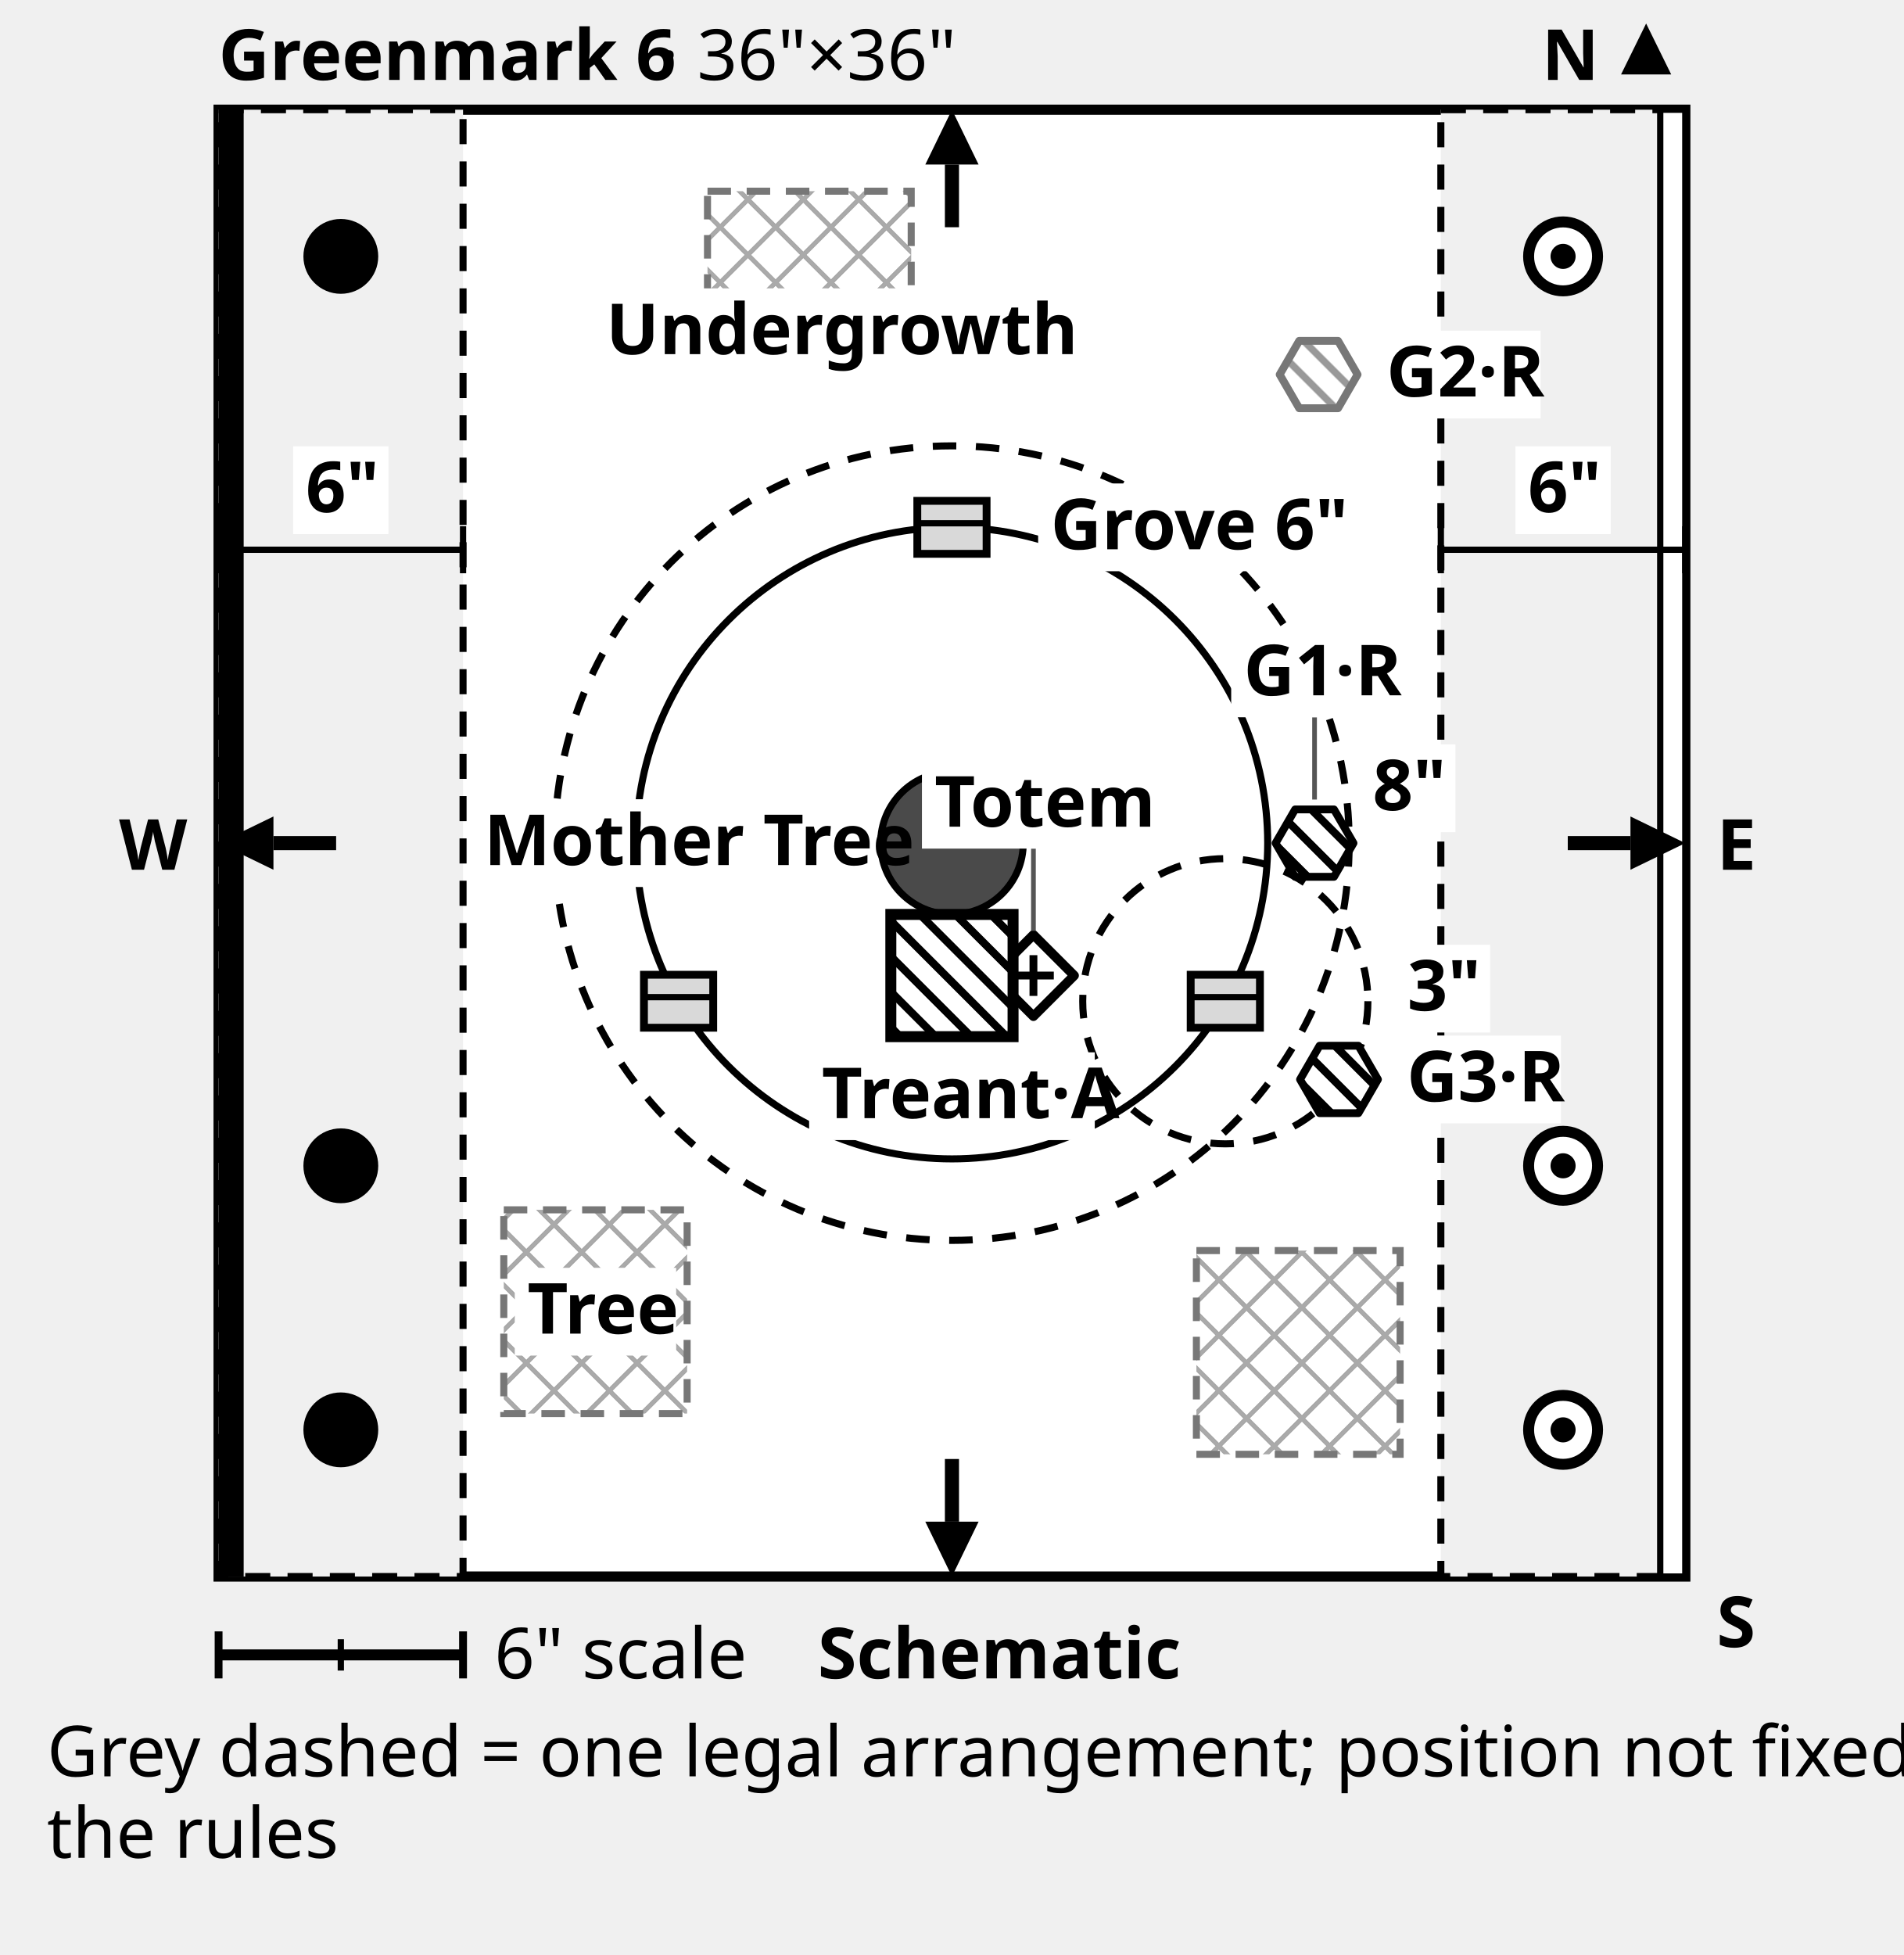
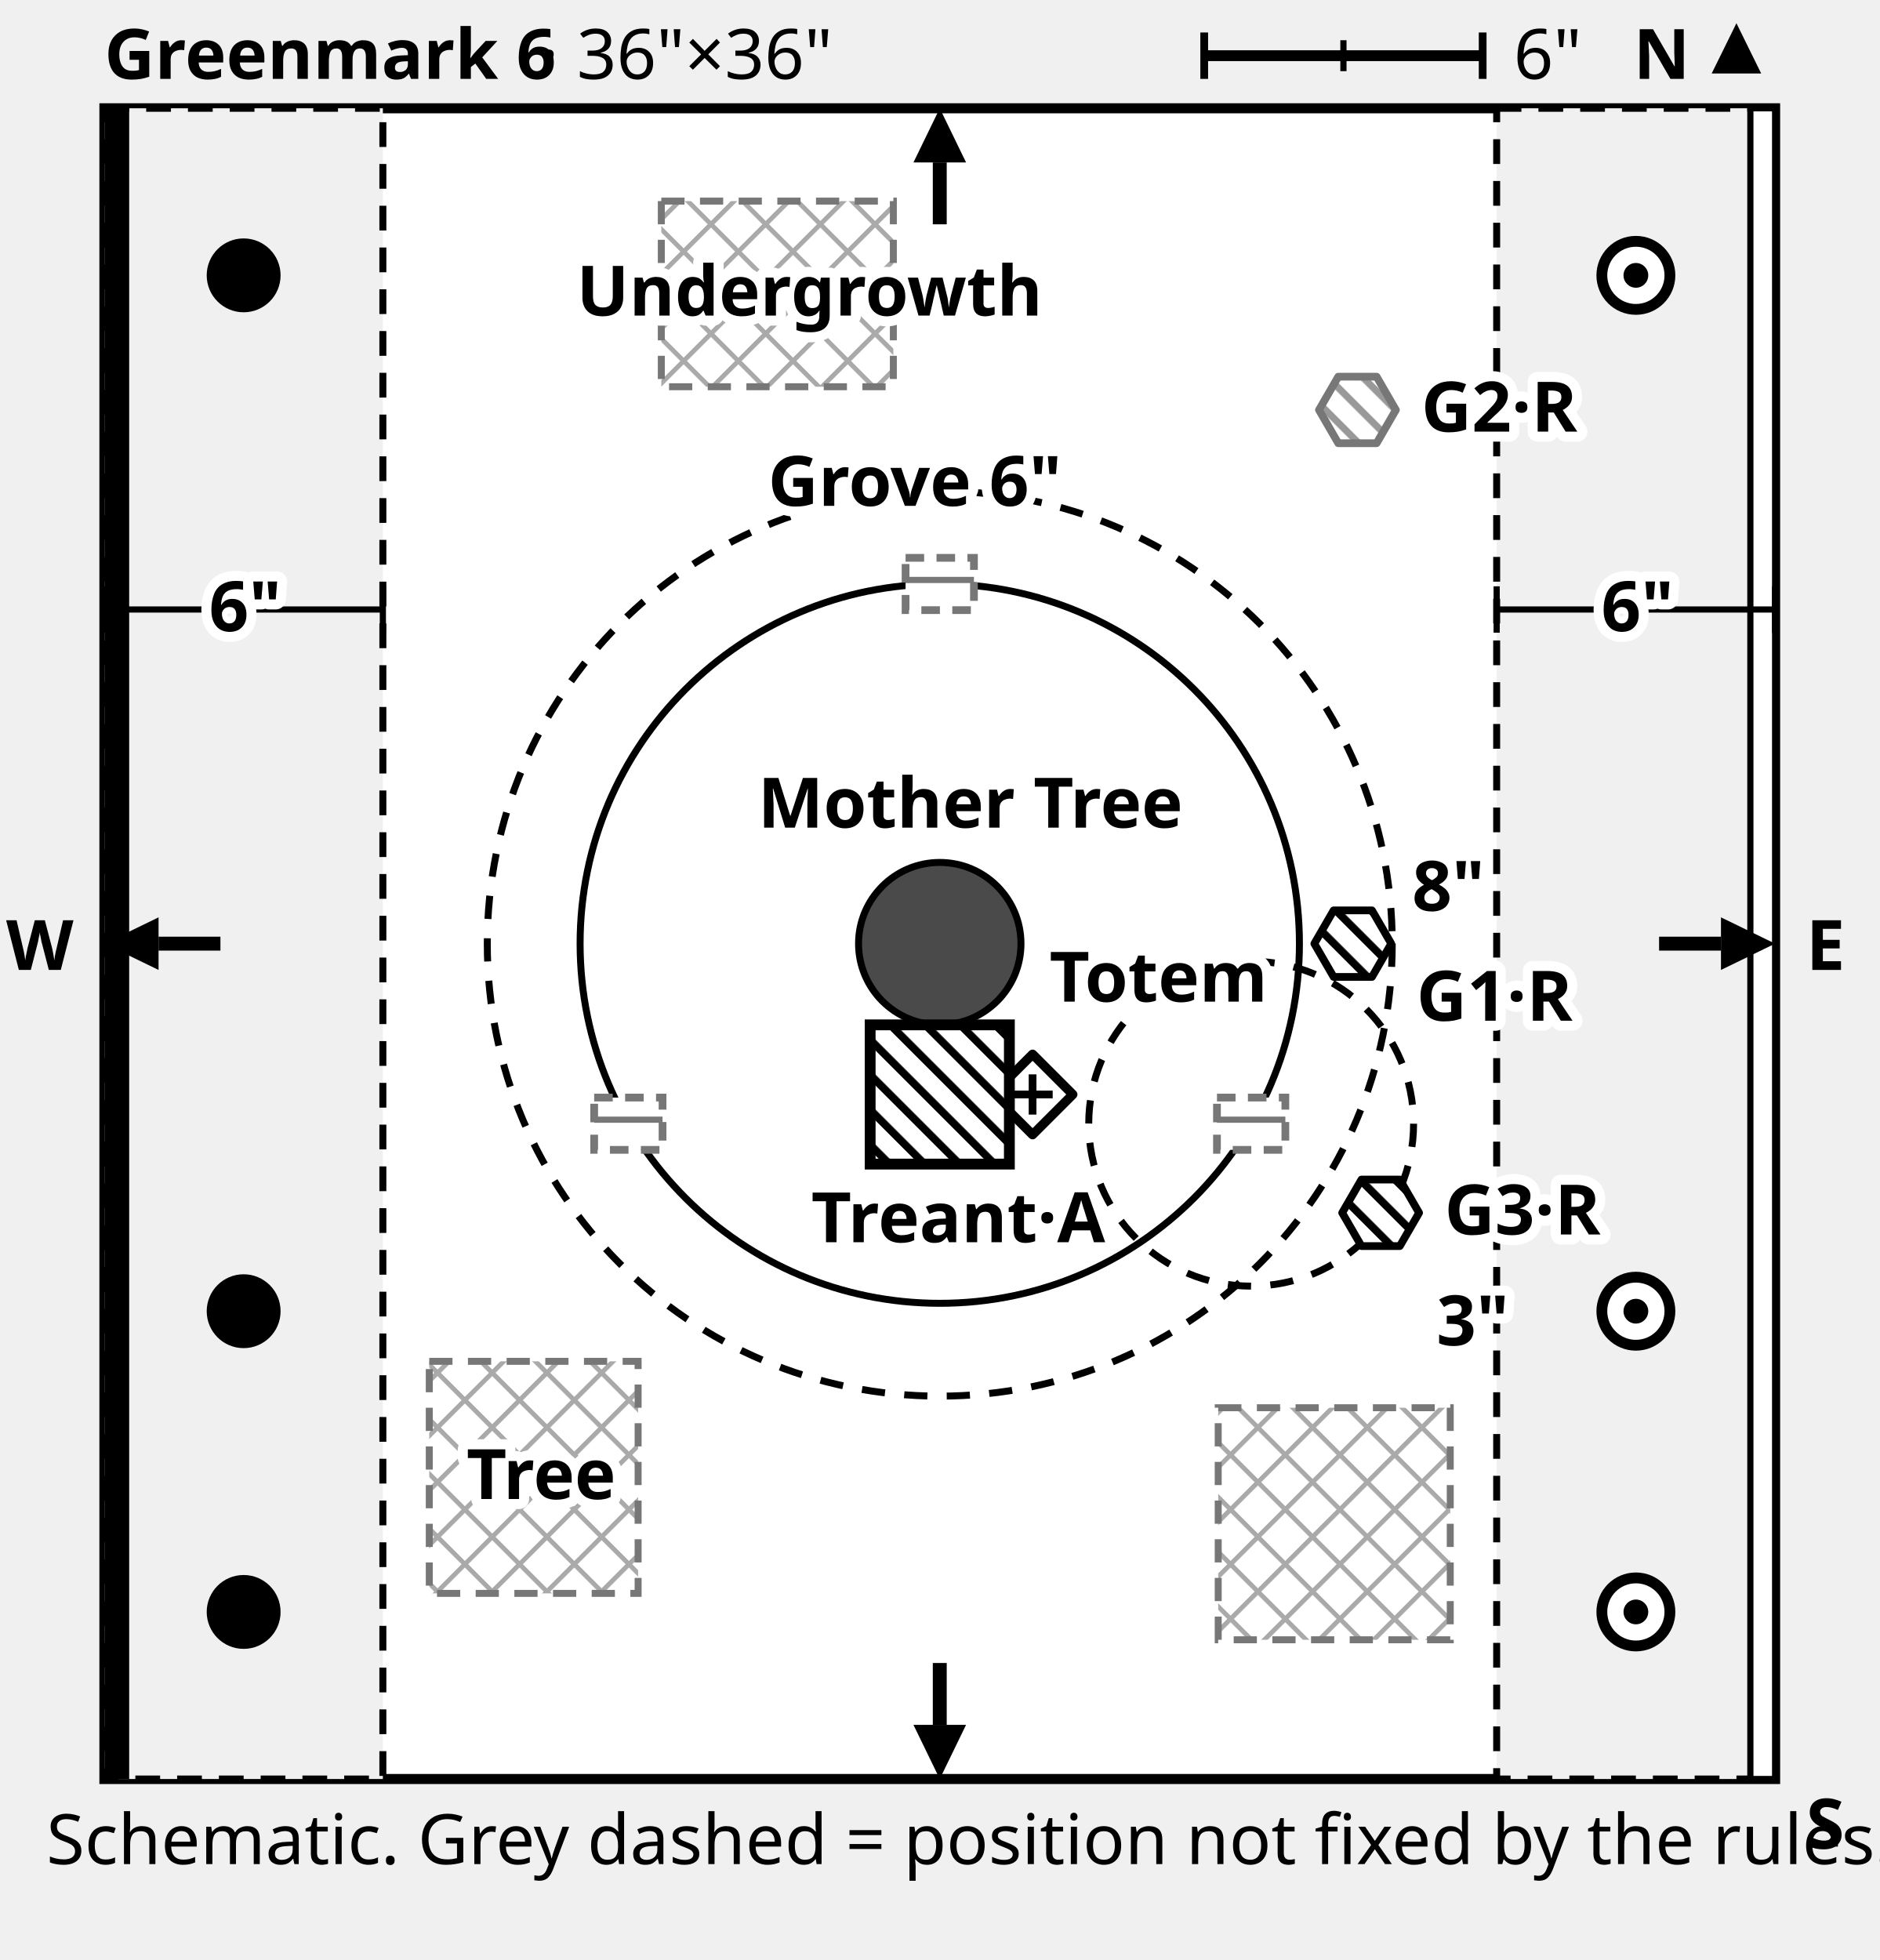
- <svg xmlns="http://www.w3.org/2000/svg" width="243pt" height="249.5pt" viewBox="0 0 243 249.5">
+ <svg xmlns="http://www.w3.org/2000/svg" width="243pt" height="253.4pt" viewBox="0 0 243 253.4">
  <defs>
    <pattern id="p-cover" width="5" height="5" patternUnits="userSpaceOnUse" patternTransform="rotate(45)">
      <rect width="5" height="5" fill="#fff" />
      <path d="M0 0.5H5M0.5 0V5" stroke="#444" stroke-width="0.7" fill="none" />
    </pattern>
    <pattern id="p-diff" width="4" height="4" patternUnits="userSpaceOnUse">
      <rect width="4" height="4" fill="#fff" />
      <circle cx="1" cy="1" r="0.75" fill="#222" />
      <circle cx="3" cy="3" r="0.75" fill="#222" />
    </pattern>
    <pattern id="p-imp" width="2.4" height="2.4" patternUnits="userSpaceOnUse" patternTransform="rotate(45)">
      <rect width="2.4" height="2.4" fill="#fff" />
      <path d="M0.4 0V2.4" stroke="#000" stroke-width="0.95" fill="none" />
    </pattern>
    <pattern id="p-mon" width="3.2" height="3.2" patternUnits="userSpaceOnUse" patternTransform="rotate(-45)">
      <rect width="3.2" height="3.2" fill="#fff" />
      <path d="M0.5 0V3.2" stroke="#000" stroke-width="1" fill="none" />
    </pattern>
    <pattern id="p-aoe" width="4" height="4" patternUnits="userSpaceOnUse" patternTransform="rotate(-45)">
      <rect width="4" height="4" fill="#fff" />
      <path d="M0.5 0V4" stroke="#777" stroke-width="1.4" fill="none" />
    </pattern>
  </defs>
  <defs>
    <pattern id="p-cover-l" width="5" height="5" patternUnits="userSpaceOnUse" patternTransform="rotate(45)">
      <rect width="5" height="5" fill="#fff" />
      <path d="M0 0.5H5M0.5 0V5" stroke="#aaa" stroke-width="0.6" fill="none" />
    </pattern>
    <pattern id="p-diff-l" width="4" height="4" patternUnits="userSpaceOnUse">
      <rect width="4" height="4" fill="#fff" />
      <circle cx="1" cy="1" r="0.7" fill="#999" />
      <circle cx="3" cy="3" r="0.7" fill="#999" />
    </pattern>
    <pattern id="p-imp-l" width="2.6" height="2.6" patternUnits="userSpaceOnUse" patternTransform="rotate(45)">
      <rect width="2.6" height="2.6" fill="#fff" />
      <path d="M0.4 0V2.6" stroke="#aaa" stroke-width="0.8" fill="none" />
    </pattern>
    <pattern id="p-mon-l" width="3.2" height="3.2" patternUnits="userSpaceOnUse" patternTransform="rotate(-45)">
      <rect width="3.2" height="3.2" fill="#fff" />
      <path d="M0.5 0V3.2" stroke="#999" stroke-width="0.9" fill="none" />
    </pattern>
    <pattern id="p-water" width="6" height="4" patternUnits="userSpaceOnUse">
      <rect width="6" height="4" fill="#fff" />
      <path d="M0 2.2Q1.5 0.4 3 2.2T6 2.2" stroke="#333" stroke-width="0.8" fill="none" />
    </pattern>
    <pattern id="p-water-l" width="6" height="4" patternUnits="userSpaceOnUse">
      <rect width="6" height="4" fill="#fff" />
      <path d="M0 2.2Q1.5 0.4 3 2.2T6 2.2" stroke="#aaa" stroke-width="0.8" fill="none" />
    </pattern>
    <pattern id="p-slip" width="6" height="6" patternUnits="userSpaceOnUse" patternTransform="rotate(-30)">
      <rect width="6" height="6" fill="#fff" />
      <path d="M0.5 1.5H3.5M3.5 4.5H5.5" stroke="#333" stroke-width="0.9" fill="none" />
    </pattern>
    <pattern id="p-slip-l" width="6" height="6" patternUnits="userSpaceOnUse" patternTransform="rotate(-30)">
      <rect width="6" height="6" fill="#fff" />
      <path d="M0.5 1.5H3.5M3.5 4.5H5.5" stroke="#aaa" stroke-width="0.9" fill="none" />
    </pattern>
-     <clipPath id="bclip">
-       <rect x="22.5" y="14" width="198" height="198" />
-     </clipPath>
    <pattern id="p-dark" width="4" height="4" patternUnits="userSpaceOnUse">
      <rect width="4" height="4" fill="#d9d9d9" />
      <path d="M0 4L4 0" stroke="#fff" stroke-width="0.9" fill="none" />
    </pattern>
+     <pattern id="p-diffo" width="4" height="4" patternUnits="userSpaceOnUse">
+       <circle cx="1" cy="1" r="0.8" fill="#222" />
+       <circle cx="3" cy="3" r="0.8" fill="#222" />
+     </pattern>
+     <pattern id="p-diffo-l" width="4" height="4" patternUnits="userSpaceOnUse">
+       <circle cx="1" cy="1" r="0.8" fill="#999" />
+       <circle cx="3" cy="3" r="0.8" fill="#999" />
+     </pattern>
+     <pattern id="p-chasm" width="6" height="6" patternUnits="userSpaceOnUse">
+       <rect width="6" height="6" fill="#d4d4d4" />
+       <path d="M1.5 0V6M4.5 0V6" stroke="#333" stroke-width="1.1" stroke-dasharray="2.6 1.6" fill="none" />
+     </pattern>
+     <pattern id="p-chasm-l" width="6" height="6" patternUnits="userSpaceOnUse">
+       <rect width="6" height="6" fill="#efefef" />
+       <path d="M1.5 0V6M4.5 0V6" stroke="#aaa" stroke-width="1.1" stroke-dasharray="2.6 1.6" fill="none" />
+     </pattern>
+     <clipPath id="bclip">
+       <rect x="13.5" y="14" width="216" height="216" />
+     </clipPath>
  </defs>
-   <rect x="27.9" y="14" width="187.2" height="187.2" fill="#fff" stroke="#000" stroke-width="1.3" />
-   <rect x="27.9" y="14" width="31.2" height="187.2" fill="#f0f0f0" stroke="#000" stroke-width="0.9" stroke-dasharray="3.2 2.2" />
-   <rect x="27.9" y="14" width="3.2" height="187.2" fill="#000" />
-   <line x1="27.9" y1="70.16" x2="59.1" y2="70.16" stroke="#000" stroke-width="0.8" stroke-linecap="butt" />
-   <line x1="27.9" y1="67.16" x2="27.9" y2="73.16" stroke="#000" stroke-width="0.8" stroke-linecap="butt" />
-   <line x1="59.1" y1="67.16" x2="59.1" y2="73.16" stroke="#000" stroke-width="0.8" stroke-linecap="butt" />
-   <rect x="183.9" y="14" width="31.2" height="187.2" fill="#f0f0f0" stroke="#000" stroke-width="0.9" stroke-dasharray="3.2 2.2" />
-   <rect x="211.9" y="14" width="3.2" height="187.2" fill="#fff" stroke="#000" stroke-width="0.8" />
-   <line x1="183.9" y1="70.16" x2="215.1" y2="70.16" stroke="#000" stroke-width="0.8" stroke-linecap="butt" />
-   <line x1="183.9" y1="67.16" x2="183.9" y2="73.16" stroke="#000" stroke-width="0.8" stroke-linecap="butt" />
-   <line x1="215.1" y1="67.16" x2="215.1" y2="73.16" stroke="#000" stroke-width="0.8" stroke-linecap="butt" />
-   <circle cx="121.5" cy="107.6" r="40.3" fill="none" stroke="#000" stroke-width="0.9" />
-   <circle cx="121.5" cy="107.6" r="9.1" fill="#4a4a4a" stroke="#000" stroke-width="0.9" />
-   <rect x="64.3" y="154.4" width="23.4" height="26" fill="url(#p-cover-l)" stroke="#777" stroke-width="0.9" stroke-dasharray="3 2" />
-   <rect x="152.7" y="159.6" width="26" height="26" fill="url(#p-cover-l)" stroke="#777" stroke-width="0.9" stroke-dasharray="3 2" />
-   <rect x="90.3" y="24.4" width="26" height="20.8" fill="url(#p-cover-l)" stroke="#777" stroke-width="0.9" stroke-dasharray="3 2" />
-   <circle cx="121.5" cy="107.6" r="50.7" fill="none" stroke="#000" stroke-width="0.9" stroke-dasharray="3 2.5" />
-   <circle cx="156.39" cy="127.78" r="18.2" fill="none" stroke="#000" stroke-width="0.9" stroke-dasharray="3 2.5" />
-   <polygon points="131.9,119.3 137.1,124.5 131.9,129.7 126.7,124.5" fill="#fff" stroke="#000" stroke-width="1.2" stroke-linejoin="round" />
-   <line x1="129.3" y1="124.5" x2="134.5" y2="124.5" stroke="#000" stroke-width="1" stroke-linecap="butt" />
-   <line x1="131.9" y1="121.9" x2="131.9" y2="127.1" stroke="#000" stroke-width="1" stroke-linecap="butt" />
-   <rect x="117.08" y="63.92" width="8.84" height="6.76" fill="#d9d9d9" stroke="#000" stroke-width="1" />
-   <line x1="117.08" y1="66.78" x2="125.92" y2="66.78" stroke="#000" stroke-width="0.8" stroke-linecap="butt" />
-   <rect x="151.97" y="124.4" width="8.84" height="6.76" fill="#d9d9d9" stroke="#000" stroke-width="1" />
-   <line x1="151.97" y1="127.26" x2="160.81" y2="127.26" stroke="#000" stroke-width="0.8" stroke-linecap="butt" />
-   <rect x="82.19" y="124.4" width="8.84" height="6.76" fill="#d9d9d9" stroke="#000" stroke-width="1" />
-   <line x1="82.19" y1="127.26" x2="91.03" y2="127.26" stroke="#000" stroke-width="0.8" stroke-linecap="butt" />
-   <rect x="113.7" y="116.7" width="15.6" height="15.6" fill="url(#p-mon)" stroke="#000" stroke-width="1.4" />
-   <polygon points="172.75,107.6 170.26,111.9 165.3,111.9 162.81,107.6 165.3,103.3 170.26,103.3" fill="url(#p-mon)" stroke="#000" stroke-width="1" stroke-linejoin="round" />
-   <polygon points="173.27,47.8 170.78,52.1 165.82,52.1 163.33,47.8 165.82,43.5 170.78,43.5" fill="url(#p-mon-l)" stroke="#777" stroke-width="1" stroke-linejoin="round" />
-   <polygon points="175.87,137.76 173.38,142.06 168.42,142.06 165.93,137.76 168.42,133.46 173.38,133.46" fill="url(#p-mon)" stroke="#000" stroke-width="1" stroke-linejoin="round" />
-   <line x1="121.5" y1="29" x2="121.5" y2="21" stroke="#000" stroke-width="1.8" stroke-linecap="butt" />
-   <polygon points="121.5,14 124.9,21 118.1,21" fill="#000" />
-   <line x1="200.1" y1="107.6" x2="208.1" y2="107.6" stroke="#000" stroke-width="1.8" stroke-linecap="butt" />
-   <polygon points="215.1,107.6 208.1,111 208.1,104.2" fill="#000" />
-   <line x1="121.5" y1="186.2" x2="121.5" y2="194.2" stroke="#000" stroke-width="1.8" stroke-linecap="butt" />
-   <polygon points="121.5,201.2 118.1,194.2 124.9,194.2" fill="#000" />
-   <line x1="42.9" y1="107.6" x2="34.9" y2="107.6" stroke="#000" stroke-width="1.8" stroke-linecap="butt" />
-   <polygon points="27.9,107.6 34.9,104.2 34.9,111" fill="#000" />
-   <circle cx="43.5" cy="32.72" r="4.4" fill="#000" stroke="#000" stroke-width="0.75" />
-   <circle cx="43.5" cy="148.78" r="4.4" fill="#000" stroke="#000" stroke-width="0.75" />
-   <circle cx="43.5" cy="182.48" r="4.4" fill="#000" stroke="#000" stroke-width="0.75" />
-   <circle cx="199.5" cy="32.72" r="4.4" fill="#fff" stroke="#000" stroke-width="1.4" />
-   <circle cx="199.5" cy="32.72" r="1.6" fill="#000" />
-   <circle cx="199.5" cy="148.78" r="4.4" fill="#fff" stroke="#000" stroke-width="1.4" />
-   <circle cx="199.5" cy="148.78" r="1.6" fill="#000" />
-   <circle cx="199.5" cy="182.48" r="4.4" fill="#fff" stroke="#000" stroke-width="1.4" />
-   <circle cx="199.5" cy="182.48" r="1.6" fill="#000" />
-   <rect x="37.42" y="56.96" width="12.16" height="11.2" fill="#fff" />
-   <text x="39.02" y="65.36" font-weight="600" font-family="'Source Sans 3'" font-size="9" fill="#000">6"</text>
-   <rect x="193.42" y="56.96" width="12.16" height="11.2" fill="#fff" />
-   <text x="195.02" y="65.36" font-weight="600" font-family="'Source Sans 3'" font-size="9" fill="#000">6"</text>
-   <rect x="65.7" y="161.8" width="20.6" height="11.2" fill="#fff" />
-   <text x="67.3" y="170.2" font-weight="600" font-family="'Source Sans 3'" font-size="9" fill="#000">Tree</text>
-   <rect x="75.74" y="36.8" width="55.11" height="11.2" fill="#fff" />
-   <text x="77.34" y="45.2" font-weight="600" font-family="'Source Sans 3'" font-size="9" fill="#000">Undergrowth</text>
-   <rect x="132.5" y="61.7" width="36.92" height="11.2" fill="#fff" />
-   <text x="134.1" y="70.1" font-weight="600" font-family="'Source Sans 3'" font-size="9" fill="#000">Grove 6"</text>
-   <rect x="60.17" y="102" width="50.23" height="11.2" fill="#fff" />
-   <text x="61.77" y="110.4" font-weight="600" font-family="'Source Sans 3'" font-size="9" fill="#000">Mother Tree</text>
-   <rect x="173.6" y="95" width="12.16" height="11.2" fill="#fff" />
-   <text x="175.2" y="103.4" font-weight="600" font-family="'Source Sans 3'" font-size="9" fill="#000">8"</text>
-   <rect x="178.03" y="120.57" width="12.16" height="11.2" fill="#fff" />
-   <text x="179.63" y="128.97" font-weight="600" font-family="'Source Sans 3'" font-size="9" fill="#000">3"</text>
-   <line x1="131.9" y1="118.8" x2="131.9" y2="108.3" stroke="#555" stroke-width="0.6" stroke-linecap="butt" />
-   <rect x="117.67" y="97.1" width="28.45" height="11.2" fill="#fff" />
-   <text x="119.27" y="105.5" font-weight="600" font-family="'Source Sans 3'" font-size="9" fill="#000">Totem</text>
-   <rect x="103.27" y="134.3" width="36.46" height="11.2" fill="#fff" />
-   <text x="104.87" y="142.7" font-weight="600" font-family="'Source Sans 3'" font-size="9" fill="#000">Treant·A</text>
-   <line x1="167.78" y1="102.04" x2="167.78" y2="91.54" stroke="#555" stroke-width="0.6" stroke-linecap="butt" />
-   <rect x="157.14" y="80.34" width="21.27" height="11.2" fill="#fff" />
-   <text x="158.74" y="88.74" font-weight="600" font-family="'Source Sans 3'" font-size="9" fill="#000">G1·R</text>
-   <rect x="175.36" y="42.2" width="21.27" height="11.2" fill="#fff" />
-   <text x="176.96" y="50.6" font-weight="600" font-family="'Source Sans 3'" font-size="9" fill="#000">G2·R</text>
-   <rect x="177.96" y="132.16" width="21.27" height="11.2" fill="#fff" />
-   <text x="179.56" y="140.56" font-weight="600" font-family="'Source Sans 3'" font-size="9" fill="#000">G3·R</text>
-   <text x="27.9" y="10.2" font-weight="700" font-family="'Source Sans 3'" font-size="9" fill="#000">Greenmark 6</text>
-   <text x="84.22" y="10.2" font-weight="400" font-family="'Source Sans 3'" font-size="9" fill="#000">·  36"×36"</text>
-   <polygon points="210.1,3 206.9,9.5 213.3,9.5" fill="#000" />
-   <text x="204.1" y="10.2" font-weight="700" font-family="'Source Sans 3'" font-size="9" fill="#000" text-anchor="end">N</text>
-   <text x="23.9" y="111" font-weight="700" font-family="'Source Sans 3'" font-size="9" fill="#000" text-anchor="end">W</text>
-   <text x="219.1" y="111" font-weight="700" font-family="'Source Sans 3'" font-size="9" fill="#000">E</text>
-   <line x1="27.9" y1="211.2" x2="59.1" y2="211.2" stroke="#000" stroke-width="1.4" stroke-linecap="butt" />
-   <line x1="27.9" y1="208.2" x2="27.9" y2="214.2" stroke="#000" stroke-width="1" stroke-linecap="butt" />
-   <line x1="59.1" y1="208.2" x2="59.1" y2="214.2" stroke="#000" stroke-width="1" stroke-linecap="butt" />
-   <line x1="43.5" y1="209.2" x2="43.5" y2="213.2" stroke="#000" stroke-width="0.8" stroke-linecap="butt" />
-   <text x="63.1" y="214.2" font-weight="400" font-family="'Source Sans 3'" font-size="9" fill="#000">6" scale</text>
-   <text x="104.38" y="214.2" font-weight="600" font-family="'Source Sans 3'" font-size="9" fill="#000">Schematic</text>
-   <text x="215.1" y="214.2" font-family="'Source Sans 3'" font-size="9" fill="#000" />
-   <text x="219.1" y="210.2" font-weight="700" font-family="'Source Sans 3'" font-size="9" fill="#000">S</text>
-   <text x="6" y="226.7" font-weight="400" font-family="'Source Sans 3'" font-size="9" fill="#000">Grey dashed = one legal arrangement; position not fixed by</text>
-   <text x="6" y="237.1" font-weight="400" font-family="'Source Sans 3'" font-size="9" fill="#000">the rules</text>
+   <rect x="13.5" y="14" width="216" height="216" fill="#fff" stroke="#000" stroke-width="1.3" />
+   <g data-glyph="zone-A">
+     <rect x="13.5" y="14" width="36" height="216" fill="#f0f0f0" stroke="#000" stroke-width="0.9" stroke-dasharray="3.2 2.2" />
+     <rect x="13.5" y="14" width="3.2" height="216" fill="#000" />
+   </g>
+   <g data-glyph="dim">
+     <line x1="13.5" y1="78.8" x2="49.5" y2="78.8" stroke="#000" stroke-width="0.8" stroke-linecap="butt" />
+     <line x1="13.5" y1="75.8" x2="13.5" y2="81.8" stroke="#000" stroke-width="0.8" stroke-linecap="butt" />
+     <line x1="49.5" y1="75.8" x2="49.5" y2="81.8" stroke="#000" stroke-width="0.8" stroke-linecap="butt" />
+   </g>
+   <g data-glyph="zone-B">
+     <rect x="193.5" y="14" width="36" height="216" fill="#f0f0f0" stroke="#000" stroke-width="0.9" stroke-dasharray="3.2 2.2" />
+     <rect x="226.3" y="14" width="3.2" height="216" fill="#fff" stroke="#000" stroke-width="0.8" />
+   </g>
+   <g data-glyph="dim">
+     <line x1="193.5" y1="78.8" x2="229.5" y2="78.8" stroke="#000" stroke-width="0.8" stroke-linecap="butt" />
+     <line x1="193.5" y1="75.8" x2="193.5" y2="81.8" stroke="#000" stroke-width="0.8" stroke-linecap="butt" />
+     <line x1="229.5" y1="75.8" x2="229.5" y2="81.8" stroke="#000" stroke-width="0.8" stroke-linecap="butt" />
+   </g>
+   <g data-glyph="ter-open">
+     <circle cx="121.5" cy="122" r="46.5" fill="none" stroke="#000" stroke-width="0.9" />
+   </g>
+   <g data-glyph="ter-blocking">
+     <circle cx="121.5" cy="122" r="10.5" fill="#4a4a4a" stroke="#000" stroke-width="0.9" />
+   </g>
+   <g data-glyph="ter-cover" data-state="illus">
+     <rect x="55.5" y="176" width="27" height="30" fill="url(#p-cover-l)" stroke="#777" stroke-width="0.9" stroke-dasharray="3 2" />
+   </g>
+   <g data-glyph="ter-cover" data-state="illus">
+     <rect x="157.5" y="182" width="30" height="30" fill="url(#p-cover-l)" stroke="#777" stroke-width="0.9" stroke-dasharray="3 2" />
+   </g>
+   <g data-glyph="ter-cover" data-state="illus">
+     <rect x="85.5" y="26" width="30" height="24" fill="url(#p-cover-l)" stroke="#777" stroke-width="0.9" stroke-dasharray="3 2" />
+   </g>
+   <g data-glyph="ring">
+     <g clip-path="url(#bclip)">
+       <circle cx="121.5" cy="122" r="58.5" fill="none" stroke="#000" stroke-width="0.9" stroke-dasharray="3 2.5" />
+     </g>
+   </g>
+   <g data-glyph="ring">
+     <g clip-path="url(#bclip)">
+       <circle cx="161.76" cy="145.28" r="21" fill="none" stroke="#000" stroke-width="0.9" stroke-dasharray="3 2.5" />
+     </g>
+   </g>
+   <g data-glyph="obj">
+     <polygon points="133.5,136.3 138.7,141.5 133.5,146.7 128.3,141.5" fill="#fff" stroke="#000" stroke-width="1.2" stroke-linejoin="round" />
+     <line x1="130.9" y1="141.5" x2="136.1" y2="141.5" stroke="#000" stroke-width="1" stroke-linecap="butt" />
+     <line x1="133.5" y1="138.9" x2="133.5" y2="144.1" stroke="#000" stroke-width="1" stroke-linecap="butt" />
+   </g>
+   <g data-glyph="chest" data-state="illus">
+     <rect x="117.08" y="72.12" width="8.84" height="6.76" fill="#fff" stroke="#777" stroke-width="1" stroke-dasharray="2.4 1.6" />
+     <line x1="117.08" y1="74.98" x2="125.92" y2="74.98" stroke="#777" stroke-width="0.8" stroke-linecap="butt" />
+   </g>
+   <g data-glyph="chest" data-state="illus">
+     <rect x="157.34" y="141.9" width="8.84" height="6.76" fill="#fff" stroke="#777" stroke-width="1" stroke-dasharray="2.4 1.6" />
+     <line x1="157.34" y1="144.76" x2="166.18" y2="144.76" stroke="#777" stroke-width="0.8" stroke-linecap="butt" />
+   </g>
+   <g data-glyph="chest" data-state="illus">
+     <rect x="76.82" y="141.9" width="8.84" height="6.76" fill="#fff" stroke="#777" stroke-width="1" stroke-dasharray="2.4 1.6" />
+     <line x1="76.82" y1="144.76" x2="85.66" y2="144.76" stroke="#777" stroke-width="0.8" stroke-linecap="butt" />
+   </g>
+   <g data-glyph="mon-H">
+     <rect x="112.5" y="132.5" width="18" height="18" fill="url(#p-mon)" stroke="#000" stroke-width="1.4" />
+   </g>
+   <g data-glyph="mon">
+     <polygon points="179.87,122 177.38,126.3 172.42,126.3 169.93,122 172.42,117.7 177.38,117.7" fill="url(#p-mon)" stroke="#000" stroke-width="1" stroke-linejoin="round" />
+   </g>
+   <g data-glyph="mon" data-state="illus">
+     <polygon points="180.47,53 177.98,57.3 173.02,57.3 170.53,53 173.02,48.7 177.98,48.7" fill="url(#p-mon-l)" stroke="#777" stroke-width="1" stroke-linejoin="round" />
+   </g>
+   <g data-glyph="mon">
+     <polygon points="183.47,156.8 180.98,161.1 176.02,161.1 173.53,156.8 176.02,152.5 180.98,152.5" fill="url(#p-mon)" stroke="#000" stroke-width="1" stroke-linejoin="round" />
+   </g>
+   <g data-glyph="arr-exit">
+     <line x1="121.5" y1="29" x2="121.5" y2="21" stroke="#000" stroke-width="1.8" stroke-linecap="butt" />
+     <polygon points="121.5,14 124.9,21 118.1,21" fill="#000" />
+   </g>
+   <g data-glyph="arr-exit">
+     <line x1="214.5" y1="122" x2="222.5" y2="122" stroke="#000" stroke-width="1.8" stroke-linecap="butt" />
+     <polygon points="229.5,122 222.5,125.4 222.5,118.6" fill="#000" />
+   </g>
+   <g data-glyph="arr-exit">
+     <line x1="121.5" y1="215" x2="121.5" y2="223" stroke="#000" stroke-width="1.8" stroke-linecap="butt" />
+     <polygon points="121.5,230 118.1,223 124.9,223" fill="#000" />
+   </g>
+   <g data-glyph="arr-exit">
+     <line x1="28.5" y1="122" x2="20.5" y2="122" stroke="#000" stroke-width="1.8" stroke-linecap="butt" />
+     <polygon points="13.5,122 20.5,118.6 20.5,125.4" fill="#000" />
+   </g>
+   <g data-glyph="hero-A">
+     <circle cx="31.5" cy="35.6" r="4.4" fill="#000" stroke="#000" stroke-width="0.75" />
+   </g>
+   <g data-glyph="hero-A">
+     <circle cx="31.5" cy="169.52" r="4.4" fill="#000" stroke="#000" stroke-width="0.75" />
+   </g>
+   <g data-glyph="hero-A">
+     <circle cx="31.5" cy="208.4" r="4.4" fill="#000" stroke="#000" stroke-width="0.75" />
+   </g>
+   <g data-glyph="hero-B">
+     <circle cx="211.5" cy="35.6" r="4.4" fill="#fff" stroke="#000" stroke-width="1.4" />
+     <circle cx="211.5" cy="35.6" r="1.6" fill="#000" />
+   </g>
+   <g data-glyph="hero-B">
+     <circle cx="211.5" cy="169.52" r="4.4" fill="#fff" stroke="#000" stroke-width="1.4" />
+     <circle cx="211.5" cy="169.52" r="1.6" fill="#000" />
+   </g>
+   <g data-glyph="hero-B">
+     <circle cx="211.5" cy="208.4" r="4.4" fill="#fff" stroke="#000" stroke-width="1.4" />
+     <circle cx="211.5" cy="208.4" r="1.6" fill="#000" />
+   </g>
+   <text x="27.02" y="81.6" font-family="'Source Sans 3'" font-size="9" font-weight="600" fill="#000" stroke="#fff" stroke-width="2.6" stroke-linejoin="round" paint-order="stroke">6"</text>
+   <text x="207.02" y="81.6" font-family="'Source Sans 3'" font-size="9" font-weight="600" fill="#000" stroke="#fff" stroke-width="2.6" stroke-linejoin="round" paint-order="stroke">6"</text>
+   <text x="60.3" y="193.8" font-family="'Source Sans 3'" font-size="9" font-weight="600" fill="#000" stroke="#fff" stroke-width="2.6" stroke-linejoin="round" paint-order="stroke">Tree</text>
+   <text x="74.54" y="40.8" font-family="'Source Sans 3'" font-size="9" font-weight="600" fill="#000" stroke="#fff" stroke-width="2.6" stroke-linejoin="round" paint-order="stroke">Undergrowth</text>
+   <text x="182.57" y="117.75" font-family="'Source Sans 3'" font-size="9" font-weight="600" fill="#000" stroke="#fff" stroke-width="2.6" stroke-linejoin="round" paint-order="stroke">8"</text>
+   <text x="185.72" y="173.93" font-family="'Source Sans 3'" font-size="9" font-weight="600" fill="#000" stroke="#fff" stroke-width="2.6" stroke-linejoin="round" paint-order="stroke">3"</text>
+   <text x="99.3" y="65.4" font-family="'Source Sans 3'" font-size="9" font-weight="600" fill="#000" stroke="#fff" stroke-width="2.6" stroke-linejoin="round" paint-order="stroke">Grove 6"</text>
+   <text x="97.98" y="107" font-family="'Source Sans 3'" font-size="9" font-weight="600" fill="#000" stroke="#fff" stroke-width="2.6" stroke-linejoin="round" paint-order="stroke">Mother Tree</text>
+   <text x="135.67" y="129.5" font-family="'Source Sans 3'" font-size="9" font-weight="600" fill="#000" stroke="#fff" stroke-width="2.6" stroke-linejoin="round" paint-order="stroke">Totem</text>
+   <text x="104.87" y="160.6" font-family="'Source Sans 3'" font-size="9" font-weight="600" fill="#000" stroke="#fff" stroke-width="2.6" stroke-linejoin="round" paint-order="stroke">Treant·A</text>
+   <text x="183.14" y="131.96" font-family="'Source Sans 3'" font-size="9" font-weight="600" fill="#000" stroke="#fff" stroke-width="2.6" stroke-linejoin="round" paint-order="stroke">G1·R</text>
+   <text x="183.76" y="55.8" font-family="'Source Sans 3'" font-size="9" font-weight="600" fill="#000" stroke="#fff" stroke-width="2.6" stroke-linejoin="round" paint-order="stroke">G2·R</text>
+   <text x="186.76" y="159.6" font-family="'Source Sans 3'" font-size="9" font-weight="600" fill="#000" stroke="#fff" stroke-width="2.6" stroke-linejoin="round" paint-order="stroke">G3·R</text>
+   <text x="13.5" y="10.2" font-weight="700" font-family="'Source Sans 3'" font-size="9" fill="#000">Greenmark 6</text>
+   <text x="69.82" y="10.2" font-weight="400" font-family="'Source Sans 3'" font-size="9" fill="#000">·  36"×36"</text>
+   <g data-glyph="compass">
+     <polygon points="224.5,3 221.3,9.5 227.7,9.5" fill="#000" />
+     <text x="218.5" y="10.2" font-weight="700" font-family="'Source Sans 3'" font-size="9" fill="#000" text-anchor="end">N</text>
+   </g>
+   <g data-glyph="scale">
+     <line x1="155.69" y1="7.2" x2="191.69" y2="7.2" stroke="#000" stroke-width="1.4" stroke-linecap="butt" />
+     <line x1="155.69" y1="4.2" x2="155.69" y2="10.2" stroke="#000" stroke-width="1" stroke-linecap="butt" />
+     <line x1="191.69" y1="4.2" x2="191.69" y2="10.2" stroke="#000" stroke-width="1" stroke-linecap="butt" />
+     <line x1="173.69" y1="5.2" x2="173.69" y2="9.2" stroke="#000" stroke-width="0.8" stroke-linecap="butt" />
+     <text x="195.69" y="10.2" font-weight="400" font-family="'Source Sans 3'" font-size="9" fill="#000">6"</text>
+   </g>
+   <text x="9.5" y="125.4" font-weight="700" font-family="'Source Sans 3'" font-size="9" fill="#000" text-anchor="end">W</text>
+   <text x="233.5" y="125.4" font-weight="700" font-family="'Source Sans 3'" font-size="9" fill="#000">E</text>
+   <text x="233.5" y="239" font-weight="700" font-family="'Source Sans 3'" font-size="9" fill="#000">S</text>
+   <text x="6" y="241" font-weight="400" font-family="'Source Sans 3'" font-size="9" fill="#000">Schematic. Grey dashed = position not fixed by the rules.</text>
</svg>
